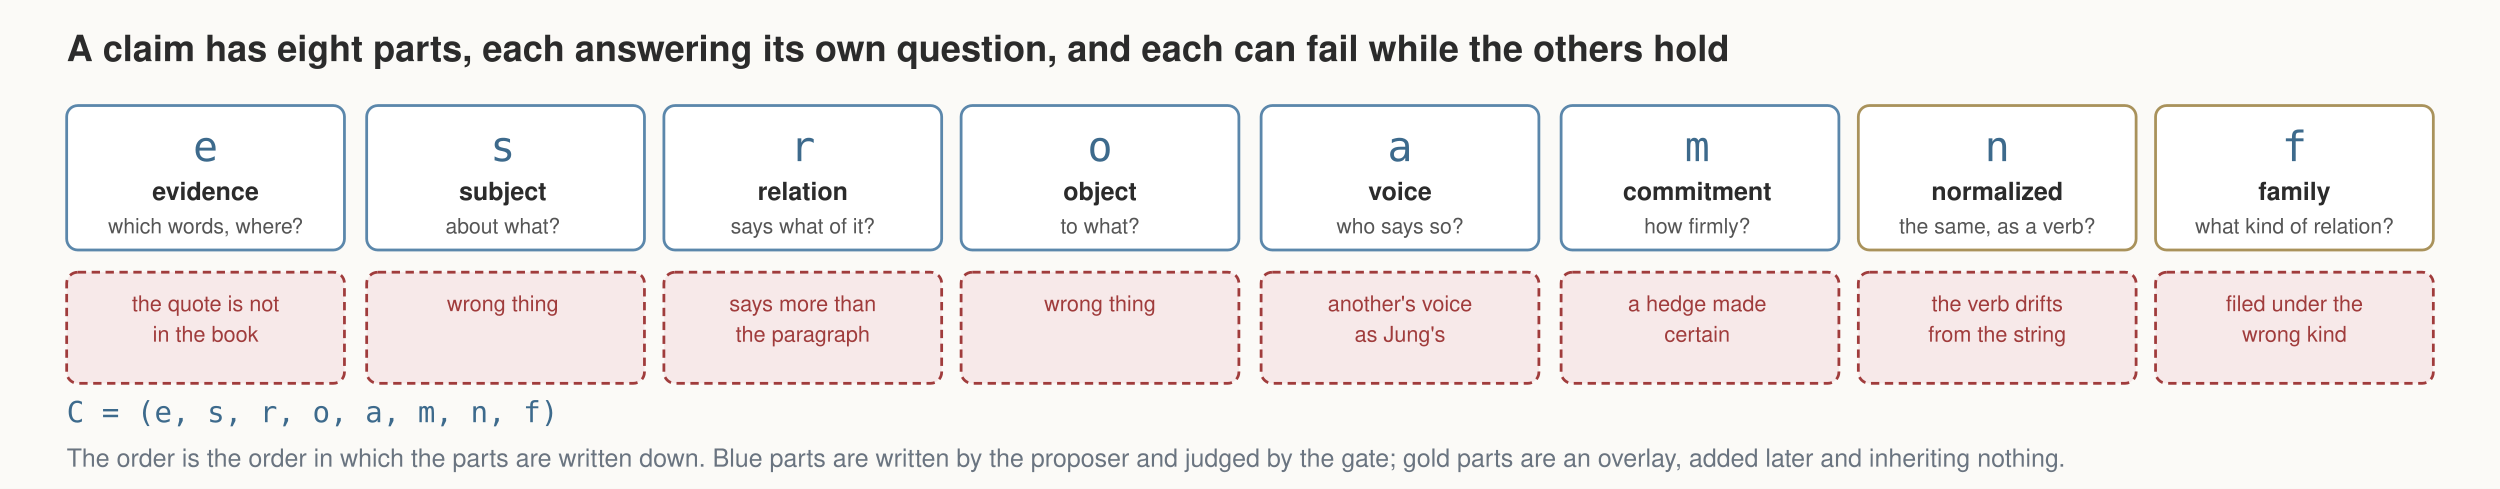
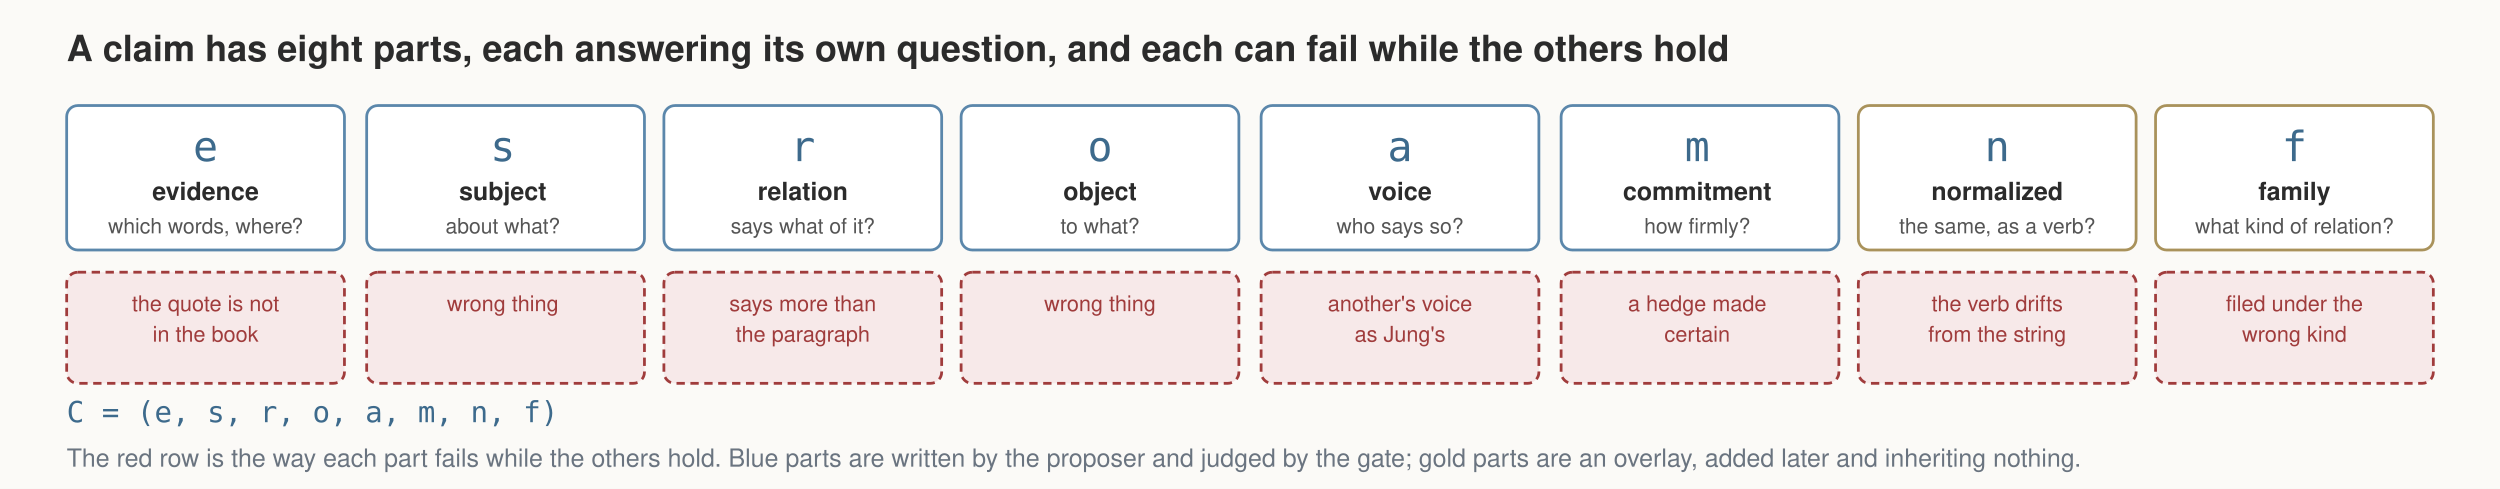
<svg xmlns="http://www.w3.org/2000/svg" viewBox="0 0 900 176" font-family="Helvetica,Arial,sans-serif">
  <rect width="900" height="176" fill="#fbfaf7" />
  <text x="24" y="22" font-size="13" font-weight="bold" fill="#2b2b2b">A claim has eight parts, each answering its own question, and each can fail while the others hold</text>
  <rect x="24" y="38" width="100" height="52" rx="4" fill="#fff" stroke="#5b87ab" />
  <text x="74" y="58" text-anchor="middle" font-size="15" font-family="Menlo,monospace" fill="#3d6a8c">e</text>
  <text x="74" y="72" text-anchor="middle" font-size="9" font-weight="bold" fill="#2b2b2b">evidence</text>
  <text x="74" y="84" text-anchor="middle" font-size="7.6" fill="#555">which words, where?</text>
  <rect x="24" y="98" width="100" height="40" rx="4" fill="#f7e9e9" stroke="#a03c3c" stroke-dasharray="3,2" />
  <text x="74" y="112" text-anchor="middle" font-size="7.8" fill="#a03c3c">the quote is not</text>
  <text x="74" y="123" text-anchor="middle" font-size="7.8" fill="#a03c3c">in the book</text>
  <rect x="132" y="38" width="100" height="52" rx="4" fill="#fff" stroke="#5b87ab" />
  <text x="181" y="58" text-anchor="middle" font-size="15" font-family="Menlo,monospace" fill="#3d6a8c">s</text>
  <text x="181" y="72" text-anchor="middle" font-size="9" font-weight="bold" fill="#2b2b2b">subject</text>
  <text x="181" y="84" text-anchor="middle" font-size="7.6" fill="#555">about what?</text>
  <rect x="132" y="98" width="100" height="40" rx="4" fill="#f7e9e9" stroke="#a03c3c" stroke-dasharray="3,2" />
  <text x="181" y="112" text-anchor="middle" font-size="7.8" fill="#a03c3c">wrong thing</text>
  <rect x="239" y="38" width="100" height="52" rx="4" fill="#fff" stroke="#5b87ab" />
  <text x="289" y="58" text-anchor="middle" font-size="15" font-family="Menlo,monospace" fill="#3d6a8c">r</text>
  <text x="289" y="72" text-anchor="middle" font-size="9" font-weight="bold" fill="#2b2b2b">relation</text>
  <text x="289" y="84" text-anchor="middle" font-size="7.6" fill="#555">says what of it?</text>
  <rect x="239" y="98" width="100" height="40" rx="4" fill="#f7e9e9" stroke="#a03c3c" stroke-dasharray="3,2" />
  <text x="289" y="112" text-anchor="middle" font-size="7.8" fill="#a03c3c">says more than</text>
  <text x="289" y="123" text-anchor="middle" font-size="7.8" fill="#a03c3c">the paragraph</text>
  <rect x="346" y="38" width="100" height="52" rx="4" fill="#fff" stroke="#5b87ab" />
  <text x="396" y="58" text-anchor="middle" font-size="15" font-family="Menlo,monospace" fill="#3d6a8c">o</text>
  <text x="396" y="72" text-anchor="middle" font-size="9" font-weight="bold" fill="#2b2b2b">object</text>
  <text x="396" y="84" text-anchor="middle" font-size="7.6" fill="#555">to what?</text>
  <rect x="346" y="98" width="100" height="40" rx="4" fill="#f7e9e9" stroke="#a03c3c" stroke-dasharray="3,2" />
  <text x="396" y="112" text-anchor="middle" font-size="7.8" fill="#a03c3c">wrong thing</text>
  <rect x="454" y="38" width="100" height="52" rx="4" fill="#fff" stroke="#5b87ab" />
  <text x="504" y="58" text-anchor="middle" font-size="15" font-family="Menlo,monospace" fill="#3d6a8c">a</text>
  <text x="504" y="72" text-anchor="middle" font-size="9" font-weight="bold" fill="#2b2b2b">voice</text>
  <text x="504" y="84" text-anchor="middle" font-size="7.6" fill="#555">who says so?</text>
  <rect x="454" y="98" width="100" height="40" rx="4" fill="#f7e9e9" stroke="#a03c3c" stroke-dasharray="3,2" />
  <text x="504" y="112" text-anchor="middle" font-size="7.8" fill="#a03c3c">another's voice</text>
  <text x="504" y="123" text-anchor="middle" font-size="7.8" fill="#a03c3c">as Jung's</text>
  <rect x="562" y="38" width="100" height="52" rx="4" fill="#fff" stroke="#5b87ab" />
  <text x="611" y="58" text-anchor="middle" font-size="15" font-family="Menlo,monospace" fill="#3d6a8c">m</text>
  <text x="611" y="72" text-anchor="middle" font-size="9" font-weight="bold" fill="#2b2b2b">commitment</text>
  <text x="611" y="84" text-anchor="middle" font-size="7.6" fill="#555">how firmly?</text>
  <rect x="562" y="98" width="100" height="40" rx="4" fill="#f7e9e9" stroke="#a03c3c" stroke-dasharray="3,2" />
  <text x="611" y="112" text-anchor="middle" font-size="7.8" fill="#a03c3c">a hedge made</text>
  <text x="611" y="123" text-anchor="middle" font-size="7.8" fill="#a03c3c">certain</text>
  <rect x="669" y="38" width="100" height="52" rx="4" fill="#fff" stroke="#a9925b" />
  <text x="719" y="58" text-anchor="middle" font-size="15" font-family="Menlo,monospace" fill="#3d6a8c">n</text>
  <text x="719" y="72" text-anchor="middle" font-size="9" font-weight="bold" fill="#2b2b2b">normalized</text>
  <text x="719" y="84" text-anchor="middle" font-size="7.6" fill="#555">the same, as a verb?</text>
  <rect x="669" y="98" width="100" height="40" rx="4" fill="#f7e9e9" stroke="#a03c3c" stroke-dasharray="3,2" />
  <text x="719" y="112" text-anchor="middle" font-size="7.8" fill="#a03c3c">the verb drifts</text>
  <text x="719" y="123" text-anchor="middle" font-size="7.8" fill="#a03c3c">from the string</text>
  <rect x="776" y="38" width="100" height="52" rx="4" fill="#fff" stroke="#a9925b" />
  <text x="826" y="58" text-anchor="middle" font-size="15" font-family="Menlo,monospace" fill="#3d6a8c">f</text>
  <text x="826" y="72" text-anchor="middle" font-size="9" font-weight="bold" fill="#2b2b2b">family</text>
  <text x="826" y="84" text-anchor="middle" font-size="7.6" fill="#555">what kind of relation?</text>
  <rect x="776" y="98" width="100" height="40" rx="4" fill="#f7e9e9" stroke="#a03c3c" stroke-dasharray="3,2" />
  <text x="826" y="112" text-anchor="middle" font-size="7.8" fill="#a03c3c">filed under the</text>
  <text x="826" y="123" text-anchor="middle" font-size="7.8" fill="#a03c3c">wrong kind</text>
  <text x="24" y="152" font-size="10.5" font-family="Menlo,monospace" fill="#3d6a8c">C = (e, s, r, o, a, m, n, f)</text>
-   <text x="24" y="168" font-size="9" fill="#6a7480">The order is the order in which the parts are written down. Blue parts are written by the proposer and judged by the gate; gold parts are an overlay, added later and inheriting nothing.</text>
+   <text x="24" y="168" font-size="9" fill="#6a7480">The red row is the way each part fails while the others hold. Blue parts are written by the proposer and judged by the gate; gold parts are an overlay, added later and inheriting nothing.</text>
</svg>
